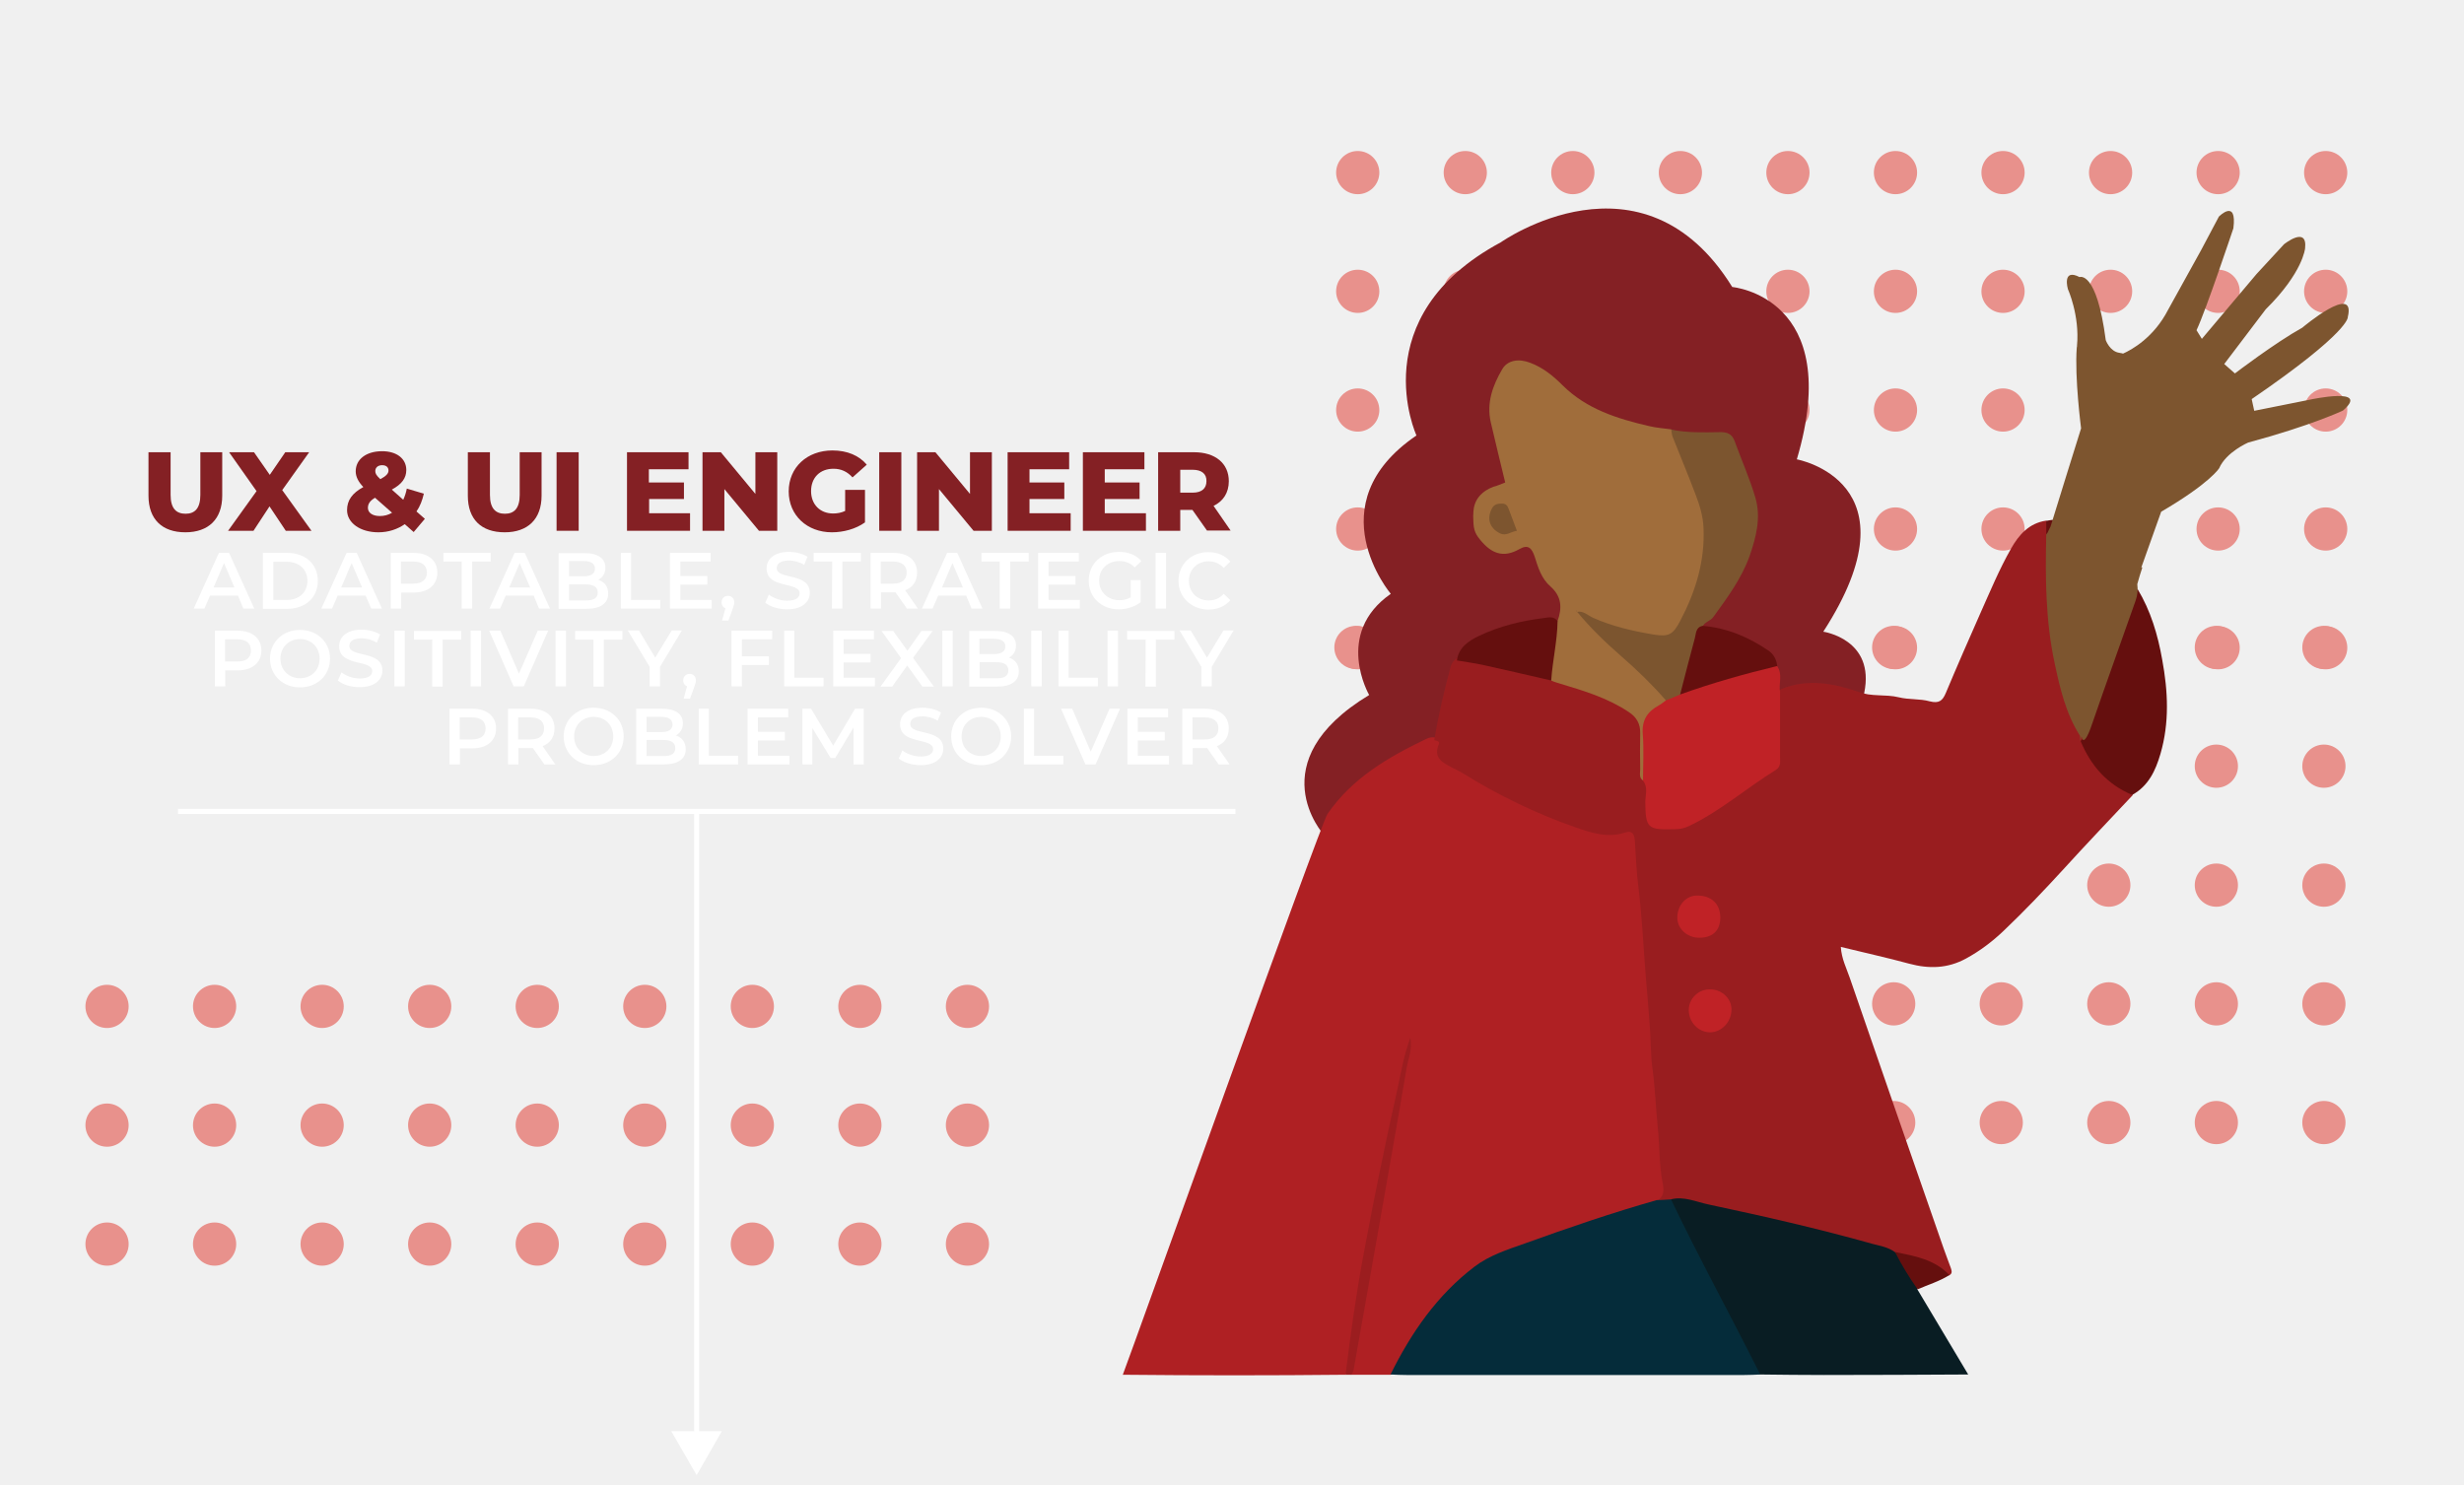
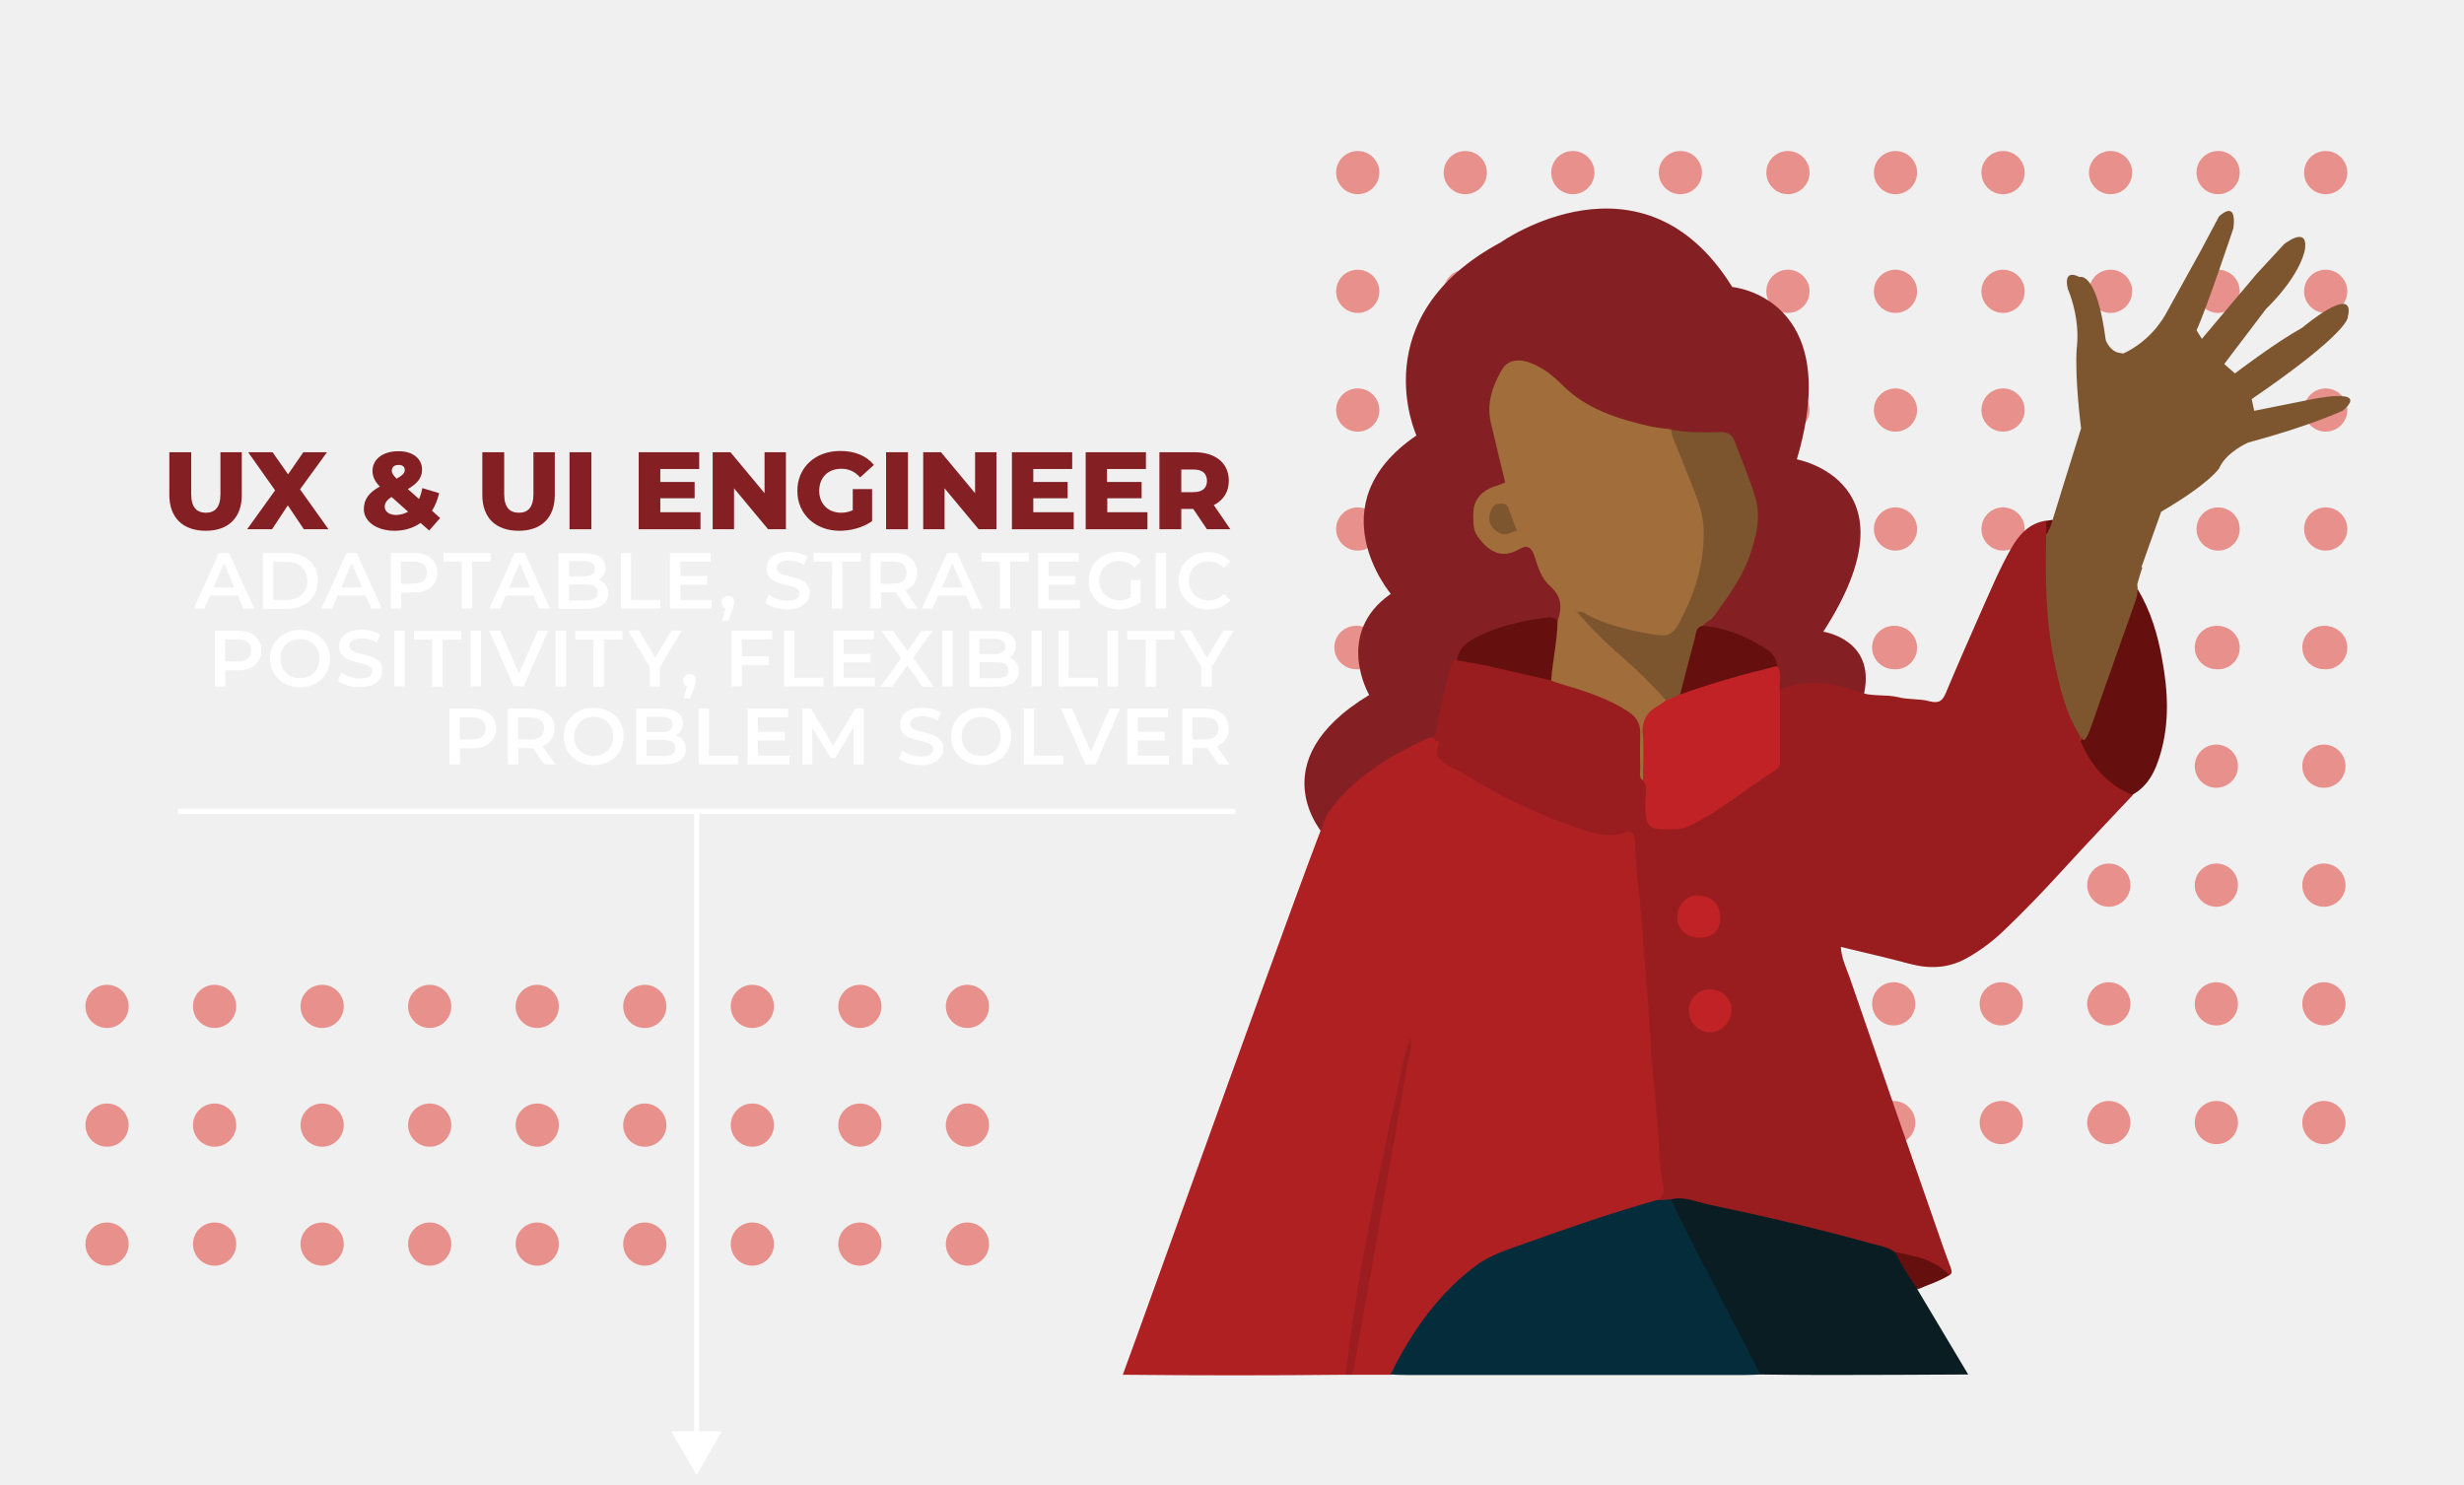
<svg xmlns="http://www.w3.org/2000/svg" version="1.1" id="Layer_1" x="0px" y="0px" viewBox="0 0 969.1 583.9" style="enable-background:new 0 0 969.1 583.9;" xml:space="preserve">
  <style type="text/css">
	.st0{fill:#E8918C;}
	.st1{fill:#842024;}
	.st2{fill:#AF2023;}
	.st3{fill:#991D1F;}
	.st4{fill:#091D23;}
	.st5{fill:#650F0E;}
	.st6{fill:#052C3A;}
	.st7{fill:#9B1D1F;}
	.st8{fill:#A06D3B;}
	.st9{fill:#C02226;}
	.st10{fill:#7C552F;}
	.st11{fill:#7D552F;}
	.st12{fill:none;stroke:#FFFFFF;stroke-width:2;stroke-miterlimit:10;}
	.st13{fill:#FFFFFF;}
</style>
  <g id="Layer_2_1_">
</g>
  <g id="Layer_4_copy">
    <g>
      <g>
        <g>
          <circle class="st0" cx="380.5" cy="395.9" r="8.5" />
          <circle class="st0" cx="380.5" cy="442.6" r="8.5" />
          <circle class="st0" cx="380.5" cy="489.4" r="8.5" />
        </g>
        <g>
          <circle class="st0" cx="338.2" cy="395.9" r="8.5" />
          <circle class="st0" cx="338.2" cy="442.6" r="8.5" />
          <circle class="st0" cx="338.2" cy="489.4" r="8.5" />
        </g>
        <g>
          <circle class="st0" cx="295.9" cy="395.9" r="8.5" />
          <circle class="st0" cx="295.9" cy="442.6" r="8.5" />
          <circle class="st0" cx="295.9" cy="489.4" r="8.5" />
        </g>
        <g>
          <circle class="st0" cx="253.6" cy="395.9" r="8.5" />
          <circle class="st0" cx="253.6" cy="442.6" r="8.5" />
          <circle class="st0" cx="253.6" cy="489.4" r="8.5" />
        </g>
        <g>
          <circle class="st0" cx="211.3" cy="395.9" r="8.5" />
          <circle class="st0" cx="211.3" cy="442.6" r="8.5" />
          <circle class="st0" cx="211.3" cy="489.4" r="8.5" />
        </g>
        <g>
          <circle class="st0" cx="169" cy="395.9" r="8.5" />
          <circle class="st0" cx="169" cy="442.6" r="8.5" />
          <circle class="st0" cx="169" cy="489.4" r="8.5" />
        </g>
        <g>
          <circle class="st0" cx="126.7" cy="395.9" r="8.5" />
          <circle class="st0" cx="126.7" cy="442.6" r="8.5" />
          <circle class="st0" cx="126.7" cy="489.4" r="8.5" />
        </g>
        <g>
          <circle class="st0" cx="84.4" cy="395.9" r="8.5" />
          <circle class="st0" cx="84.4" cy="442.6" r="8.5" />
          <circle class="st0" cx="84.4" cy="489.4" r="8.5" />
        </g>
        <g>
          <circle class="st0" cx="42.1" cy="395.9" r="8.5" />
          <circle class="st0" cx="42.1" cy="442.6" r="8.5" />
          <circle class="st0" cx="42.1" cy="489.4" r="8.5" />
        </g>
      </g>
    </g>
    <g>
      <g>
        <g>
          <circle class="st0" cx="914.7" cy="67.9" r="8.5" />
          <circle class="st0" cx="914.7" cy="114.6" r="8.5" />
          <circle class="st0" cx="914.7" cy="161.3" r="8.5" />
          <circle class="st0" cx="914.7" cy="208.1" r="8.5" />
          <circle class="st0" cx="914.7" cy="254.8" r="8.5" />
        </g>
        <g>
          <circle class="st0" cx="872.4" cy="67.9" r="8.5" />
          <circle class="st0" cx="872.4" cy="114.6" r="8.5" />
          <circle class="st0" cx="872.4" cy="161.3" r="8.5" />
          <circle class="st0" cx="872.4" cy="208.1" r="8.5" />
          <circle class="st0" cx="872.4" cy="254.8" r="8.5" />
        </g>
        <g>
          <circle class="st0" cx="830.1" cy="67.9" r="8.5" />
          <circle class="st0" cx="830.1" cy="114.6" r="8.5" />
          <circle class="st0" cx="830.1" cy="161.3" r="8.5" />
          <circle class="st0" cx="830.1" cy="208.1" r="8.5" />
          <circle class="st0" cx="830.1" cy="254.8" r="8.5" />
        </g>
        <g>
          <circle class="st0" cx="787.8" cy="67.9" r="8.5" />
          <circle class="st0" cx="787.8" cy="114.6" r="8.5" />
          <circle class="st0" cx="787.8" cy="161.3" r="8.5" />
          <circle class="st0" cx="787.8" cy="208.1" r="8.5" />
          <circle class="st0" cx="787.8" cy="254.8" r="8.5" />
        </g>
        <g>
          <circle class="st0" cx="745.5" cy="67.9" r="8.5" />
          <circle class="st0" cx="745.5" cy="114.6" r="8.5" />
          <circle class="st0" cx="745.5" cy="161.3" r="8.5" />
          <circle class="st0" cx="745.5" cy="208.1" r="8.5" />
          <circle class="st0" cx="745.5" cy="254.8" r="8.5" />
        </g>
        <g>
          <circle class="st0" cx="703.2" cy="67.9" r="8.5" />
          <circle class="st0" cx="703.2" cy="114.6" r="8.5" />
          <circle class="st0" cx="703.2" cy="161.3" r="8.5" />
          <circle class="st0" cx="703.2" cy="208.1" r="8.5" />
          <circle class="st0" cx="703.2" cy="254.8" r="8.5" />
        </g>
        <g>
          <circle class="st0" cx="660.9" cy="67.9" r="8.5" />
          <circle class="st0" cx="660.9" cy="114.6" r="8.5" />
          <circle class="st0" cx="660.9" cy="161.3" r="8.5" />
          <circle class="st0" cx="660.9" cy="208.1" r="8.5" />
          <circle class="st0" cx="660.9" cy="254.8" r="8.5" />
        </g>
        <g>
          <circle class="st0" cx="618.6" cy="67.9" r="8.5" />
          <circle class="st0" cx="618.6" cy="114.6" r="8.5" />
          <circle class="st0" cx="618.6" cy="161.3" r="8.5" />
          <circle class="st0" cx="618.6" cy="208.1" r="8.5" />
          <circle class="st0" cx="618.6" cy="254.8" r="8.5" />
        </g>
        <g>
          <circle class="st0" cx="576.3" cy="67.9" r="8.5" />
          <circle class="st0" cx="576.3" cy="114.6" r="8.5" />
          <circle class="st0" cx="576.3" cy="161.3" r="8.5" />
          <circle class="st0" cx="576.3" cy="208.1" r="8.5" />
          <circle class="st0" cx="576.3" cy="254.8" r="8.5" />
        </g>
        <g>
          <circle class="st0" cx="534" cy="67.9" r="8.5" />
          <circle class="st0" cx="534" cy="114.6" r="8.5" />
          <circle class="st0" cx="534" cy="161.3" r="8.5" />
          <circle class="st0" cx="534" cy="208.1" r="8.5" />
          <circle class="st0" cx="534" cy="254.8" r="8.5" />
        </g>
      </g>
      <g>
        <g>
          <circle class="st0" cx="914" cy="254.7" r="8.5" />
          <circle class="st0" cx="914" cy="301.4" r="8.5" />
          <circle class="st0" cx="914" cy="348.2" r="8.5" />
          <circle class="st0" cx="914" cy="394.9" r="8.5" />
          <circle class="st0" cx="914" cy="441.6" r="8.5" />
        </g>
        <g>
          <circle class="st0" cx="871.7" cy="254.7" r="8.5" />
          <circle class="st0" cx="871.7" cy="301.4" r="8.5" />
          <circle class="st0" cx="871.7" cy="348.2" r="8.5" />
          <circle class="st0" cx="871.7" cy="394.9" r="8.5" />
          <circle class="st0" cx="871.7" cy="441.6" r="8.5" />
        </g>
        <g>
          <circle class="st0" cx="829.4" cy="254.7" r="8.5" />
          <circle class="st0" cx="829.4" cy="301.4" r="8.5" />
          <circle class="st0" cx="829.4" cy="348.2" r="8.5" />
          <circle class="st0" cx="829.4" cy="394.9" r="8.5" />
          <circle class="st0" cx="829.4" cy="441.6" r="8.5" />
        </g>
        <g>
          <circle class="st0" cx="787.1" cy="254.7" r="8.5" />
          <circle class="st0" cx="787.1" cy="301.4" r="8.5" />
          <circle class="st0" cx="787.1" cy="348.2" r="8.5" />
          <circle class="st0" cx="787.1" cy="394.9" r="8.5" />
          <circle class="st0" cx="787.1" cy="441.6" r="8.5" />
        </g>
        <g>
          <circle class="st0" cx="744.8" cy="254.7" r="8.5" />
          <circle class="st0" cx="744.8" cy="301.4" r="8.5" />
          <circle class="st0" cx="744.8" cy="348.2" r="8.5" />
          <circle class="st0" cx="744.8" cy="394.9" r="8.5" />
          <circle class="st0" cx="744.8" cy="441.6" r="8.5" />
        </g>
        <g>
          <circle class="st0" cx="702.5" cy="254.7" r="8.5" />
          <circle class="st0" cx="702.5" cy="301.4" r="8.5" />
          <circle class="st0" cx="702.5" cy="348.2" r="8.5" />
          <circle class="st0" cx="702.5" cy="394.9" r="8.5" />
          <circle class="st0" cx="702.5" cy="441.6" r="8.5" />
        </g>
        <g>
          <circle class="st0" cx="660.2" cy="254.7" r="8.5" />
          <circle class="st0" cx="660.2" cy="301.4" r="8.5" />
          <circle class="st0" cx="660.2" cy="348.2" r="8.5" />
          <circle class="st0" cx="660.2" cy="394.9" r="8.5" />
          <circle class="st0" cx="660.2" cy="441.6" r="8.5" />
        </g>
        <g>
          <circle class="st0" cx="617.9" cy="254.7" r="8.5" />
          <circle class="st0" cx="617.9" cy="301.4" r="8.5" />
          <circle class="st0" cx="617.9" cy="348.2" r="8.5" />
          <circle class="st0" cx="617.9" cy="394.9" r="8.5" />
          <circle class="st0" cx="617.9" cy="441.6" r="8.5" />
        </g>
        <g>
          <circle class="st0" cx="575.6" cy="254.7" r="8.5" />
          <circle class="st0" cx="575.6" cy="301.4" r="8.5" />
          <circle class="st0" cx="575.6" cy="348.2" r="8.5" />
          <circle class="st0" cx="575.6" cy="394.9" r="8.5" />
          <circle class="st0" cx="575.6" cy="441.6" r="8.5" />
        </g>
        <g>
          <circle class="st0" cx="533.3" cy="254.7" r="8.5" />
          <circle class="st0" cx="533.3" cy="301.4" r="8.5" />
          <circle class="st0" cx="533.3" cy="348.2" r="8.5" />
          <circle class="st0" cx="533.3" cy="394.9" r="8.5" />
          <circle class="st0" cx="533.3" cy="441.6" r="8.5" />
        </g>
      </g>
    </g>
  </g>
  <g id="Layer_1_1_">
    <g>
      <path class="st1" d="M520.6,328.3c0,0-25.8-28.5,17.9-54.9c0,0-14-24.1,8.5-39.8c0,0-29.7-35.2,10.1-62.3c0,0-21.5-46.6,33.2-76    c0,0,55.7-39.4,91,17.6c0,0,44.3,3.9,25.4,67.8c0,0,48.6,8.8,10.4,67.8c0,0,20.5,2.9,16.1,24.1    C728.9,293.9,883.7,349.3,520.6,328.3z" />
      <path class="st2" d="M529.2,540.8c-29.2,0.3-58.4,0.3-87.6,0c4.1-10.7,77.7-216.5,80.5-220.6c9.7-14.1,23.8-22.3,38.8-29.5    c1.4-0.7,2.9-0.9,4.4-0.3c0.7,0.3,1.6,0.8,1.6,1.5c0.5,6.2,5.4,8.4,9.9,11c15.2,8.6,30.5,16.8,47.3,21.7c4.3,1.3,8.7,1.9,13.3,1.4    c5.1-0.5,6.9,1,7.5,6c1.7,13,2.3,26,3.4,39.1c1.4,17.1,2.7,34.2,4.1,51.4c1.2,14.7,2.3,29.4,3.4,44.1c0.2,2.5-0.5,4.8-2.7,6.4    c-1.8,1.5-4,2-6.1,2.7c-15.6,4.5-30.8,10.5-46.4,15.2c-17.9,5.4-30.3,17.2-40.7,31.8c-2.9,4.1-5.6,8.4-8.1,12.8    c-1.2,2.1-2.6,4.1-4.8,5.3c-5.2,0-10.4,0-15.6,0c-1.2-6.6,1-12.9,2-19.3c2.6-16.5,5.5-33,8.7-49.4c3.7-19,7.3-38,11.2-57    c0.3-1.2,0.3-2.6,0.6-2.8c-1.5,6.9-21.7,115.3-22.5,122.3C531.2,536.8,531,539.1,529.2,540.8z" />
      <path class="st3" d="M835.9,309.4c-8-4.5-12.7-11.9-16.9-19.7c-4.6-11.2-8-22.8-10-34.8c-2.4-14.8-1.8-29.7-2.1-44.6    c-0.5-1.9-0.4-4-2.1-5.5c-6.8,1-10.8,5.6-13.9,11.1c-4.6,8.1-8.2,16.8-12,25.3c-4.6,10.4-9.2,20.9-13.6,31.4    c-1.3,3.1-2.7,4.2-6.3,3.3c-3.9-1.1-8.2-0.6-12.2-1.6c-5.3-1.3-10.9-0.1-16-2.2c-10-3.4-20.1-5.2-30.3-1c-2.4,2.1-2.3,5-2.4,7.7    c-0.1,5.8,0,11.6-0.1,17.4c0,2.6-0.7,4.8-2.9,6.3c-9.3,6.2-18.1,13.2-27.9,18.6c-3.7,2-7.5,3.1-11.8,2.8c-3.8-0.2-5.9-1.7-5.8-5.8    c0.1-4.1,0.2-8.2-1.3-12.2c-2.4-5-1.6-10.3-1.4-15.5c0.3-6.6-2.5-11.1-8.1-14.1c-8.9-4.8-18.4-8.4-28.4-10.4    c-9.6-2.9-19.4-5.3-29.3-7.1c-2.7-0.5-5.5-1.3-8.2,0.2c-1.1,0.8-1.9,1.8-2.3,3.1c-2.6,9.6-4.9,19.3-6.5,29.1    c0.9,0.2,2.3,0.4,1.8,1.5c-2.3,5.5,1.5,7.3,5.3,9.3c1.3,0.7,2.7,1.3,4,2.1c14,8.7,28.8,15.9,44.3,21.3c6.2,2.2,12.8,4.4,19.7,2.1    c2.6-0.9,3.6,0.5,3.8,3.2c0.4,6.1,0.6,12.3,1.4,18.4c1.4,11.3,1.9,22.6,2.8,33.9c0.6,7,1.2,14.1,1.7,21.2c0.4,5.4,0.3,10.8,1,16.1    c1.1,7.7,1.3,15.6,2.1,23.3c0.8,7.4,0.5,14.9,2,22.2c0.5,2.5,0.4,4.9-2.1,6.4c1.3,2,3.2,2,5.2,1.9c1.3-0.3,2.4-0.6,3.8-0.3    c28.1,6,56.1,12,83.6,20.3c1.9,0.2,3.6,0.8,5.4,1.3c5.8,1.7,10.9,4.8,16.7,6.3c1.4-0.7,1-1.8,0.7-2.8c-0.9-2.6-2-5.2-2.9-7.9    c-12.3-35.4-24.7-70.9-36.9-106.4c-1.3-3.8-3.2-7.4-3.5-12.1c9.3,2.3,18.1,4.2,26.9,6.6c7.8,2.1,15.1,1.9,22.3-2    c5.5-3,10.4-6.7,14.9-11c8.1-7.7,15.9-15.9,23.5-24.2c8.9-9.8,18.1-19.4,27.2-29.1C838.4,311,837.2,310.1,835.9,309.4z" />
      <path class="st4" d="M657.2,471.8c5.1-1.3,9.9,1,14.7,2c21.6,4.6,43.2,9.5,64.5,15.5c3,0.8,6.2,1.3,8.8,3.2    c5,3.7,8.3,8.4,8.9,14.7c6.7,11.2,13.3,22.3,20,33.5c-18.9,0.1-37.8,0.2-56.7,0.2c-8.4,0-16.8-0.1-25.2-0.2    c-2.5-0.9-3.8-2.9-4.9-5.1c-9.4-18.9-19.7-37.3-28.7-56.4C657.6,476.9,655.8,474.6,657.2,471.8z" />
      <path class="st5" d="M818.3,291.5c1.7-1.4,1.9-3.5,2.6-5.4c6.2-17.5,12.4-35,18.7-52.5c0.2-0.7,0.7-1.3,1.1-1.9    c5.2,8.6,8,18.1,9.7,27.8c2.3,12.4,2.9,24.8-0.7,37.1c-1.9,6.5-4.7,12.6-11.1,16.1C828.8,308.6,822.3,301.2,818.3,291.5z" />
      <path class="st5" d="M754.2,507.2c-3.3-4.7-6.3-9.6-8.9-14.7c7.7,1.6,15.6,2.9,21.4,9.1C762.7,504.1,758.3,505.4,754.2,507.2z" />
      <path class="st5" d="M804.8,204.9c0,1.9,0,3.7,0,5.6c1.2-1.8,4.6-3.5,2.5-6C807,204.5,805.2,204.8,804.8,204.9z" />
      <path class="st6" d="M657.2,471.8c11.1,23.2,23.6,45.9,35.1,68.9c-2.1,0.1-4.1,0.2-6.2,0.2c-44.3,0-88.6,0-133,0    c-2.1,0-4.1-0.1-6.2-0.2c8.1-16.4,18.3-31.2,33-42.4c5.9-4.5,12.9-6.7,19.7-9.1c17.2-6.2,34.4-12.1,52-17.1    C653.6,472.1,655.4,471.9,657.2,471.8z" />
      <path class="st7" d="M529.2,540.8c2-16,4.2-32,7.2-47.9c4-21.6,8.4-43,13.2-64.4c1.4-6.4,2.4-13,5.1-20.3    c0.8,4.9-0.8,8.2-1.4,11.6c-2.7,15.9-5.5,31.8-8.3,47.7c-1.9,11-3.9,21.9-5.8,32.9c-2.3,12.8-4.5,25.6-6.8,38.4    c-0.1,0.7-0.6,1.4-0.9,2C530.7,540.8,529.9,540.8,529.2,540.8z" />
      <path class="st8" d="M612.6,244.3c1.8-5.1,1.7-9.6-2.8-13.6c-3.5-3-4.9-7.5-6.2-11.7c-1.1-3.3-2.5-5-6-3c-6.3,3.6-11,1.8-15.4-3.6    c-2.5-3-2.7-4.6-2.8-9.5c0.3-0.7-1.1-7.9,7.9-11.4c1.4-0.3,2.8-1,4.7-1.7c-1.9-8-3.9-15.9-5.7-23.8c-1.7-7.5,0.8-14.4,4.5-20.7    c2.1-3.7,6.6-4.3,11-2.6c5.1,1.9,9.1,5.2,12.8,8.9c9.5,9.4,21.5,13.1,33.9,16c2.9,0.7,5.9,0.9,8.8,1.3c2.2,1.6,3.4,3.9,4.4,6.4    c2.3,5.9,4.6,11.9,6.9,17.8c7.4,19.4,2.4,37.1-7.3,54.2c-1.7,3-4.6,4.6-8,4.4c-10.9-0.8-21.6-2.4-30.5-9.4c0.1,0.1-0.1,0,0,0    c10.5,8.9,20.5,18.1,30.1,27.8c1.8,1.8,3.9,3.7,2.8,6.8c-7.3,5-7.8,12.3-7.3,20.2c0.2,3.4,1,7.2-2.1,10c-1.8-1.1-1.2-3-1.2-4.6    c-0.1-4.7-0.1-9.4,0-14c0.1-3.7-1.4-6.4-4.5-8.4c-8.2-5.5-17.5-8.3-26.8-11.1c-1.2-0.4-2.5-0.7-3.7-1.3c-3.1-3.2-1.4-7.1-1-10.5    C609.7,252.8,608.9,247.9,612.6,244.3z" />
      <path class="st9" d="M646.2,307.1c0-6.1,0.4-12.3-0.1-18.4c-0.4-5.5,1.9-8.8,6.3-11.2c1-0.5,1.8-1.3,2.7-1.9    c1-2.6,3.1-3.5,5.6-3.9c10.2-4.9,21.1-7.3,31.9-10.1c2.2-0.5,4.4-1.2,6.4,0.5c2.2,3.2,0.5,6.8,1.1,10.1c0,8.6,0,17.2,0,25.7    c0,1.8,0.4,3.7-1.7,5c-11.5,7.1-21.8,16.2-34.2,22.1c-1.7,0.8-3.5,1.2-5.4,1.2c-10.9,0.3-11.6-0.3-11.7-11    C647.2,312.5,648.2,309.6,646.2,307.1z" />
      <path class="st5" d="M612.6,244.3c-0.1,7.9-2,15.6-2.5,23.4c-9.1-2.1-18.1-4.2-27.2-6.2c-3.3-0.7-6.6-1.1-9.9-1.7    c0.7-5.1,4.6-7.7,8.6-9.6c8.1-3.9,16.8-6,25.8-7.1C609.2,242.8,611.2,242.4,612.6,244.3z" />
      <path class="st9" d="M668.3,368.9c-4.6,0-8.5-3.4-8.6-7.7c-0.1-4.9,3.3-9.1,8.1-8.9c5.1,0.1,8.8,3,8.8,8.8    C676.5,366.1,673.6,368.9,668.3,368.9z" />
      <path class="st9" d="M672.4,389.2c4.6-0.1,8.5,3.4,8.6,7.7c0.1,5-3.8,9.2-8.5,9.2c-4.6-0.1-8.3-4-8.3-8.8    C664.2,392.9,667.9,389.2,672.4,389.2z" />
      <path class="st10" d="M660.8,273.2c-1.9,0.8-3.7,1.6-5.6,2.3c-5.4-6.2-11.3-11.9-17.5-17.3s-12.1-11.1-17.4-17.5l0,0    c2.5-0.5,4.2,1.4,6.2,2.3c7.6,3.4,15.5,5.2,23.7,6.6c6.2,1,7.8,0.1,10.7-5.5c6-11.4,9.7-23.4,9.1-36.5c-0.2-4.6-1.5-8.8-3.1-13    c-2.9-7.7-6.1-15.3-9.1-22.9c-0.3-0.8-0.3-1.8-0.5-2.7c6.3,1.3,12.6,1.1,19,1c3-0.1,5,0.7,6,3.7c2.7,7.4,5.9,14.6,8.1,22.1    c2.3,7.8,0.3,15.5-2.3,23c-3.2,8.9-8.8,16.4-14.3,24c-1.1,1.5-3.3,1.8-4.2,3.7c-1,7.9-3.9,15.4-5.9,23.1    C663.4,271,662,272.1,660.8,273.2z" />
      <path class="st5" d="M660.8,273.2c1.9-7.4,3.8-14.8,5.8-22.2c0.5-1.8,0.3-4.3,3.1-4.8c9.5,0.8,18,4.4,25.8,9.7    c2.1,1.4,3.2,3.6,3.5,6.1C686.1,265.1,673.3,268.7,660.8,273.2z" />
      <path class="st11" d="M596.6,208.8c-2.6,0.4-4.2,2.2-6.7,1c-4.1-2.1-5.3-5.9-3-10c0.9-1.5,2.3-1.7,3.8-1.7c1.6,0,2.2,0.8,2.7,2.2    C594.3,202.9,595.4,205.4,596.6,208.8z" />
      <path class="st10" d="M620.3,240.7c-0.2-0.2-0.3-0.3-0.5-0.5c0.1,0,0.2,0,0.3,0.1C620.2,240.5,620.2,240.6,620.3,240.7    L620.3,240.7z" />
      <path class="st11" d="M908.6,157.2l-22,4.4l-1-4.6c39-26.7,37.8-32.3,37.8-32.3c3.3-13.7-17.9,4.2-17.9,4.2    c-10.8,6-26.5,18-26.5,18l-4.2-3.7l16.3-21.5c14.7-14.5,15.5-24,15.5-24c1-9.1-8.3-1.6-8.3-1.6l-10.8,11.7L866,133.3l-2.1-3.4    c3.6-7.5,14.5-40.1,14.5-40.1c1.5-11.9-5.7-4.6-5.7-4.6l-7,13.2l-13,23.5c-5.6,10.9-14.3,15.7-17.7,17.2c-0.3-0.1-0.7-0.2-1.4-0.3    c-3.8-0.5-5.4-5-5.4-5c-3.6-27.6-10.3-24.8-10.3-24.8c-7-3.6-4.6,4.7-4.6,4.7s4.7,10.4,3.6,22.2c0,0.3,0,0.6-0.1,0.8    c-0.9,11.9,1.7,31.8,1.7,31.8s-12,38.4-12,38.6c-1.2,2.2-0.8,2.1-1.7,3.1c-0.4,17-0.3,34,3.3,50.7c2.1,9.9,4.4,19.8,10,28.6l0.1,2    l0.5-1.9c0.8,4.8,3.6-3.1,4.3-5.3c5.5-16,11.3-31.9,16.9-47.9c0.8-2.2,1-4.3,0.7-6.6c0.6-2.2,1.3-4.5,2-6.6c-0.1,0-0.2,0-0.4,0    l7.8-21.9c19.2-11.2,22.8-17.1,22.8-17.1c2.8-6.4,11.4-10.1,11.4-10.1c24.9-6.7,37.3-12.6,37.3-12.6    C932.5,152,908.6,157.2,908.6,157.2z" />
    </g>
  </g>
  <line class="st12" x1="70" y1="319.2" x2="485.9" y2="319.2" />
  <g>
    <g>
      <line class="st12" x1="274" y1="318.4" x2="274" y2="565.9" />
      <g>
        <polygon class="st13" points="264,563 274,580.3 283.9,563    " />
      </g>
    </g>
  </g>
  <g>
    <path class="st13" d="M93.6,234.3h-11l-2.2,5.1h-4.2l9.9-21.9h4l9.9,21.9h-4.3L93.6,234.3z M92.2,231.1l-4.1-9.6l-4.1,9.6H92.2z" />
    <path class="st13" d="M103.4,217.5h9.6c7.1,0,12,4.4,12,11s-4.9,11-12,11h-9.6V217.5z M112.8,236c4.9,0,8.1-3,8.1-7.5   s-3.2-7.5-8.1-7.5h-5.3v15H112.8z" />
    <path class="st13" d="M143.8,234.3h-11l-2.2,5.1h-4.2l9.9-21.9h4l9.9,21.9H146L143.8,234.3z M142.4,231.1l-4.1-9.6l-4.1,9.6H142.4z   " />
    <path class="st13" d="M172,225.3c0,4.8-3.6,7.8-9.3,7.8h-4.9v6.3h-4.1v-21.9h9C168.4,217.5,172,220.4,172,225.3z M167.9,225.3   c0-2.8-1.8-4.4-5.4-4.4h-4.8v8.7h4.8C166,229.6,167.9,228,167.9,225.3z" />
    <path class="st13" d="M181.7,220.9h-7.3v-3.4H193v3.4h-7.3v18.5h-4.1v-18.5H181.7z" />
    <path class="st13" d="M209.9,234.3h-11l-2.2,5.1h-4.2l9.9-21.9h4l9.9,21.9H212L209.9,234.3z M208.5,231.1l-4.1-9.6l-4.1,9.6H208.5z   " />
    <path class="st13" d="M239.2,233.5c0,3.8-2.9,6-8.6,6h-10.9v-21.9H230c5.3,0,8.1,2.2,8.1,5.7c0,2.3-1.1,3.9-2.8,4.8   C237.6,228.8,239.2,230.6,239.2,233.5z M223.8,220.7v6h5.8c2.8,0,4.4-1,4.4-3s-1.6-3-4.4-3H223.8z M235.1,233.1   c0-2.2-1.7-3.2-4.7-3.2h-6.6v6.3h6.6C233.4,236.2,235.1,235.3,235.1,233.1z" />
    <path class="st13" d="M244.1,217.5h4.1V236h11.5v3.4h-15.5v-21.9H244.1z" />
    <path class="st13" d="M279.9,236v3.4h-16.4v-21.9h16v3.4h-11.9v5.7h10.6v3.4h-10.6v6L279.9,236L279.9,236z" />
    <path class="st13" d="M288.8,237c0,0.7-0.2,1.3-0.7,2.7l-1.6,4.4H284l1.3-4.8c-0.9-0.4-1.5-1.2-1.5-2.3c0-1.6,1.1-2.6,2.5-2.6   C287.8,234.4,288.8,235.5,288.8,237z" />
    <path class="st13" d="M301,237.1l1.4-3.2c1.8,1.4,4.5,2.4,7.2,2.4c3.4,0,4.9-1.2,4.9-2.9c0-4.7-13-1.6-13-9.8   c0-3.5,2.8-6.5,8.8-6.5c2.6,0,5.4,0.7,7.3,1.9l-1.3,3.2c-2-1.2-4.1-1.7-6-1.7c-3.4,0-4.8,1.3-4.8,3c0,4.7,13,1.6,13,9.7   c0,3.5-2.9,6.5-8.9,6.5C306.3,239.7,302.9,238.7,301,237.1z" />
    <path class="st13" d="M327.3,220.9H320v-3.4h18.6v3.4h-7.3v18.5h-4.1L327.3,220.9L327.3,220.9z" />
    <path class="st13" d="M356.7,239.4l-4.5-6.4c-0.3,0-0.6,0-0.8,0h-4.9v6.4h-4.1v-21.9h9c5.8,0,9.3,2.9,9.3,7.8   c0,3.3-1.7,5.8-4.7,6.9l5,7.2H356.7z M351.2,220.9h-4.8v8.7h4.8c3.6,0,5.4-1.6,5.4-4.4C356.6,222.5,354.7,220.9,351.2,220.9z" />
    <path class="st13" d="M380,234.3h-11l-2.2,5.1h-4.2l9.9-21.9h4l9.9,21.9h-4.3L380,234.3z M378.7,231.1l-4.1-9.6l-4.1,9.6H378.7z" />
    <path class="st13" d="M393.2,220.9H386v-3.4h18.6v3.4h-7.3v18.5h-4.1V220.9z" />
    <path class="st13" d="M424.7,236v3.4h-16.4v-21.9h16v3.4h-11.9v5.7H423v3.4h-10.6v6L424.7,236L424.7,236z" />
    <path class="st13" d="M444.7,228.2h3.9v8.7c-2.3,1.8-5.5,2.8-8.6,2.8c-6.8,0-11.8-4.7-11.8-11.3c0-6.5,5-11.3,11.9-11.3   c3.7,0,6.7,1.2,8.8,3.6l-2.6,2.5c-1.7-1.7-3.7-2.5-6-2.5c-4.7,0-8,3.2-8,7.7c0,4.4,3.3,7.7,7.9,7.7c1.6,0,3.1-0.3,4.5-1.1   L444.7,228.2L444.7,228.2z" />
    <path class="st13" d="M454.5,217.5h4.1v21.9h-4.1V217.5z" />
    <path class="st13" d="M463.5,228.5c0-6.5,5-11.3,11.7-11.3c3.6,0,6.6,1.3,8.7,3.7l-2.6,2.5c-1.6-1.7-3.6-2.6-5.9-2.6   c-4.5,0-7.8,3.2-7.8,7.7s3.3,7.7,7.8,7.7c2.3,0,4.3-0.8,5.9-2.6l2.6,2.5c-2,2.4-5.1,3.7-8.7,3.7C468.6,239.7,463.5,235,463.5,228.5   z" />
    <path class="st13" d="M102.8,255.9c0,4.8-3.6,7.8-9.3,7.8h-4.9v6.3h-4.1v-21.9h9C99.2,248.1,102.8,251.1,102.8,255.9z M98.7,255.9   c0-2.8-1.8-4.4-5.4-4.4h-4.8v8.7h4.8C96.9,260.3,98.7,258.7,98.7,255.9z" />
    <path class="st13" d="M106.2,259.1c0-6.5,5-11.3,11.8-11.3s11.8,4.8,11.8,11.3s-5,11.3-11.8,11.3S106.2,265.6,106.2,259.1z    M125.7,259.1c0-4.5-3.3-7.7-7.7-7.7c-4.4,0-7.7,3.2-7.7,7.7s3.3,7.7,7.7,7.7C122.5,266.8,125.7,263.6,125.7,259.1z" />
    <path class="st13" d="M132.9,267.7l1.4-3.2c1.8,1.4,4.5,2.4,7.2,2.4c3.4,0,4.9-1.2,4.9-2.9c0-4.7-13-1.6-13-9.8   c0-3.5,2.8-6.5,8.8-6.5c2.6,0,5.4,0.7,7.3,1.9l-1.3,3.2c-2-1.2-4.1-1.7-6-1.7c-3.4,0-4.8,1.3-4.8,3c0,4.7,13,1.6,13,9.7   c0,3.5-2.9,6.5-8.9,6.5C138.2,270.4,134.7,269.3,132.9,267.7z" />
    <path class="st13" d="M155.1,248.1h4.1V270h-4.1V248.1z" />
    <path class="st13" d="M170.1,251.6h-7.3v-3.4h18.6v3.4h-7.3v18.5H170v-18.5H170.1z" />
    <path class="st13" d="M185.1,248.1h4.1V270h-4.1V248.1z" />
    <path class="st13" d="M215.6,248.1L206,270h-4l-9.6-21.9h4.4l7.3,16.9l7.4-16.9H215.6z" />
    <path class="st13" d="M218.5,248.1h4.1V270h-4.1V248.1z" />
    <path class="st13" d="M233.5,251.6h-7.3v-3.4h18.6v3.4h-7.3v18.5h-4.1v-18.5H233.5z" />
    <path class="st13" d="M259.6,262.3v7.7h-4.1v-7.7l-8.6-14.3h4.4l6.4,10.7l6.5-10.7h4L259.6,262.3z" />
    <path class="st13" d="M273.7,267.7c0,0.7-0.2,1.3-0.7,2.7l-1.6,4.4h-2.5l1.3-4.8c-0.9-0.4-1.5-1.2-1.5-2.3c0-1.6,1.1-2.6,2.5-2.6   C272.7,265.1,273.7,266.1,273.7,267.7z" />
    <path class="st13" d="M291.8,251.5v6.7h10.6v3.4h-10.6v8.4h-4.1v-21.9h16v3.4H291.8z" />
    <path class="st13" d="M308.3,248.1h4.1v18.5h11.5v3.4h-15.5v-21.9H308.3z" />
    <path class="st13" d="M344.1,266.6v3.4h-16.4v-21.9h16v3.4h-11.9v5.7h10.6v3.4h-10.6v6H344.1z" />
    <path class="st13" d="M362.8,270.1l-6-8.3l-5.9,8.3h-4.6l8.1-11.2l-7.7-10.7h4.6l5.6,7.8l5.5-7.8h4.4l-7.7,10.6l8.2,11.3   L362.8,270.1L362.8,270.1z" />
    <path class="st13" d="M370.6,248.1h4.1V270h-4.1V248.1z" />
    <path class="st13" d="M400.7,264.1c0,3.8-2.9,6-8.6,6h-10.9v-21.9h10.3c5.3,0,8.1,2.2,8.1,5.7c0,2.3-1.1,3.9-2.8,4.8   C399.1,259.4,400.7,261.2,400.7,264.1z M385.2,251.3v6h5.8c2.8,0,4.4-1,4.4-3s-1.6-3-4.4-3L385.2,251.3L385.2,251.3z M396.6,263.7   c0-2.2-1.7-3.2-4.7-3.2h-6.6v6.3h6.6C394.9,266.9,396.6,265.9,396.6,263.7z" />
    <path class="st13" d="M405.6,248.1h4.1V270h-4.1V248.1z" />
    <path class="st13" d="M416.2,248.1h4.1v18.5h11.5v3.4h-15.5v-21.9H416.2z" />
    <path class="st13" d="M435.6,248.1h4.1V270h-4.1V248.1z" />
    <path class="st13" d="M450.6,251.6h-7.3v-3.4h18.6v3.4h-7.3v18.5h-4.1L450.6,251.6L450.6,251.6z" />
    <path class="st13" d="M476.6,262.3v7.7h-4.1v-7.7l-8.6-14.3h4.4l6.4,10.7l6.5-10.7h4L476.6,262.3z" />
    <path class="st13" d="M195.1,286.6c0,4.8-3.6,7.8-9.3,7.8h-4.9v6.3h-4.1v-21.9h9C191.5,278.8,195.1,281.7,195.1,286.6z M191,286.6   c0-2.8-1.8-4.4-5.4-4.4h-4.8v8.7h4.8C189.1,290.9,191,289.3,191,286.6z" />
    <path class="st13" d="M214.1,300.7l-4.5-6.4c-0.3,0-0.6,0-0.8,0h-4.9v6.4h-4.1v-21.9h9c5.8,0,9.3,2.9,9.3,7.8   c0,3.3-1.7,5.8-4.7,6.9l5,7.2H214.1z M208.6,282.2h-4.8v8.7h4.8c3.6,0,5.4-1.6,5.4-4.4C214,283.8,212.1,282.2,208.6,282.2z" />
    <path class="st13" d="M221.7,289.7c0-6.5,5-11.3,11.8-11.3s11.8,4.8,11.8,11.3s-5,11.3-11.8,11.3S221.7,296.2,221.7,289.7z    M241.2,289.7c0-4.5-3.3-7.7-7.7-7.7s-7.7,3.2-7.7,7.7s3.3,7.7,7.7,7.7C237.9,297.4,241.2,294.2,241.2,289.7z" />
    <path class="st13" d="M269.7,294.7c0,3.8-2.9,6-8.6,6h-10.9v-21.9h10.3c5.3,0,8.1,2.2,8.1,5.7c0,2.3-1.1,3.9-2.8,4.8   C268.1,290,269.7,291.9,269.7,294.7z M254.3,282v6h5.8c2.8,0,4.4-1,4.4-3s-1.6-3-4.4-3H254.3z M265.6,294.3c0-2.2-1.7-3.2-4.7-3.2   h-6.6v6.3h6.6C263.9,297.5,265.6,296.5,265.6,294.3z" />
    <path class="st13" d="M274.7,278.8h4.1v18.5h11.5v3.4h-15.5v-21.9H274.7z" />
    <path class="st13" d="M310.5,297.3v3.4H294v-21.9h16v3.4h-11.9v5.7h10.6v3.4h-10.6v6H310.5z" />
    <path class="st13" d="M335.7,300.7v-14.5l-7.2,12h-1.8l-7.2-11.8v14.3h-3.9v-21.9h3.4l8.7,14.5l8.6-14.5h3.4v21.9H335.7z" />
    <path class="st13" d="M353.5,298.4l1.4-3.2c1.8,1.4,4.5,2.4,7.2,2.4c3.4,0,4.9-1.2,4.9-2.9c0-4.7-13-1.6-13-9.8   c0-3.5,2.8-6.5,8.8-6.5c2.6,0,5.4,0.7,7.3,1.9l-1.3,3.2c-2-1.2-4.1-1.7-6-1.7c-3.4,0-4.8,1.3-4.8,3c0,4.7,13,1.6,13,9.7   c0,3.5-2.9,6.5-8.9,6.5C358.7,301,355.3,299.9,353.5,298.4z" />
    <path class="st13" d="M374.1,289.7c0-6.5,5-11.3,11.8-11.3s11.8,4.8,11.8,11.3s-5,11.3-11.8,11.3S374.1,296.2,374.1,289.7z    M393.6,289.7c0-4.5-3.3-7.7-7.7-7.7c-4.4,0-7.7,3.2-7.7,7.7s3.3,7.7,7.7,7.7C390.3,297.4,393.6,294.2,393.6,289.7z" />
    <path class="st13" d="M402.6,278.8h4.1v18.5h11.5v3.4h-15.5v-21.9H402.6z" />
    <path class="st13" d="M440.5,278.8l-9.6,21.9h-4l-9.6-21.9h4.4l7.3,16.9l7.4-16.9H440.5z" />
    <path class="st13" d="M459.8,297.3v3.4h-16.4v-21.9h16v3.4h-11.9v5.7h10.6v3.4h-10.6v6H459.8z" />
    <path class="st13" d="M479.3,300.7l-4.5-6.4c-0.3,0-0.6,0-0.8,0h-4.9v6.4H465v-21.9h9c5.8,0,9.3,2.9,9.3,7.8c0,3.3-1.7,5.8-4.7,6.9   l5,7.2H479.3z M473.8,282.2H469v8.7h4.8c3.6,0,5.4-1.6,5.4-4.4C479.2,283.8,477.4,282.2,473.8,282.2z" />
  </g>
  <g>
-     <path class="st1" d="M58.4,195v-17.1h8.7v16.8c0,5.3,2.2,7.4,5.9,7.4c3.6,0,5.8-2.1,5.8-7.4v-16.8h8.6V195   c0,9.2-5.4,14.4-14.5,14.4S58.4,204.3,58.4,195z" />
-     <path class="st1" d="M112.4,208.8l-6.4-9.6l-6.3,9.6h-10l11.2-15.6l-10.8-15.3h9.8l6.2,8.9l6.1-8.9h9.4L111,192.8l11.5,16H112.4z" />
-     <path class="st1" d="M162.7,209.3l-3.5-3.1c-2.9,2-6.4,3.2-10.4,3.2c-7.1,0-12.3-3.7-12.3-8.7c0-3.9,2-6.7,6.4-9.1   c-2-2.1-3-4.1-3-6.2c0-4.7,4.1-7.9,10.4-7.9c5.7,0,9.5,2.9,9.5,7.4c0,3.2-1.8,5.6-5.7,7.7l4.5,4c0.6-1.3,1.1-2.8,1.4-4.4l6.7,2   c-0.6,2.6-1.5,5-2.9,7l3.3,2.9L162.7,209.3z M154.2,201.7l-6.7-5.9c-2,1.2-2.8,2.4-2.8,4c0,1.9,1.8,3.2,4.7,3.2   C151.1,203,152.7,202.6,154.2,201.7z M147.6,185.3c0,1,0.4,1.7,2,3.2c2.4-1.3,3.2-2.3,3.2-3.4c0-1.2-0.8-2.1-2.5-2.1   C148.6,183,147.6,184,147.6,185.3z" />
-     <path class="st1" d="M184,195v-17.1h8.7v16.8c0,5.3,2.2,7.4,5.9,7.4c3.6,0,5.8-2.1,5.8-7.4v-16.8h8.6V195c0,9.2-5.4,14.4-14.5,14.4   C189.3,209.4,184,204.3,184,195z" />
-     <path class="st1" d="M218.9,177.9h8.7v30.9h-8.7V177.9z" />
-     <path class="st1" d="M271.4,202.1v6.7h-24.8v-30.9h24.2v6.7h-15.6v5.2H269v6.5h-13.7v5.6H271.4z" />
-     <path class="st1" d="M305.7,177.9v30.9h-7.2l-13.6-16.4v16.4h-8.6v-30.9h7.2l13.6,16.4v-16.4H305.7z" />
-     <path class="st1" d="M332.5,192.7h7.7v12.8c-3.6,2.6-8.5,3.9-13,3.9c-9.8,0-17-6.7-17-16.1c0-9.4,7.2-16.1,17.2-16.1   c5.8,0,10.5,2,13.5,5.6l-5.6,5c-2.1-2.3-4.5-3.4-7.5-3.4c-5.3,0-8.8,3.5-8.8,8.8c0,5.2,3.5,8.8,8.7,8.8c1.6,0,3.2-0.3,4.7-1V192.7z   " />
-     <path class="st1" d="M345.8,177.9h8.7v30.9h-8.7V177.9z" />
-     <path class="st1" d="M390.1,177.9v30.9h-7.2l-13.6-16.4v16.4h-8.6v-30.9h7.2l13.6,16.4v-16.4H390.1z" />
-     <path class="st1" d="M421.1,202.1v6.7h-24.8v-30.9h24.2v6.7h-15.6v5.2h13.7v6.5h-13.7v5.6H421.1z" />
-     <path class="st1" d="M450.7,202.1v6.7h-24.8v-30.9h24.2v6.7h-15.6v5.2h13.7v6.5h-13.7v5.6H450.7z" />
-     <path class="st1" d="M469,200.6h-4.8v8.2h-8.7v-30.9h14.1c8.4,0,13.7,4.4,13.7,11.4c0,4.5-2.2,7.9-6,9.7l6.7,9.7h-9.3L469,200.6z    M469.1,184.8h-4.9v9h4.9c3.6,0,5.4-1.7,5.4-4.5C474.6,186.5,472.7,184.8,469.1,184.8z" />
+     <path class="st1" d="M66.6,194.7v-16.8h8.6v16.5c0,5.2,2.2,7.3,5.8,7.3c3.5,0,5.7-2.1,5.7-7.3v-16.5h8.4v16.8   c0,9-5.3,14.1-14.2,14.1S66.6,203.7,66.6,194.7z" />
+     <path class="st1" d="M119.5,208.2l-6.3-9.4l-6.2,9.4h-9.8l11-15.3l-10.6-15h9.6l6.1,8.7l6-8.7h9.3l-10.6,14.6l11.2,15.7H119.5z" />
+     <path class="st1" d="M168.8,208.7l-3.4-3c-2.8,2-6.3,3.1-10.2,3.1c-7,0-12.1-3.6-12.1-8.5c0-3.8,1.9-6.5,6.3-8.9   c-2-2-2.9-4-2.9-6.1c0-4.6,4-7.8,10.2-7.8c5.6,0,9.3,2.8,9.3,7.3c0,3.1-1.8,5.4-5.6,7.6l4.4,3.9c0.6-1.3,1-2.7,1.3-4.3l6.6,2   c-0.6,2.6-1.5,4.9-2.8,6.9l3.2,2.9L168.8,208.7z M160.5,201.3l-6.5-5.8c-1.9,1.2-2.7,2.4-2.7,3.9c0,1.8,1.8,3.2,4.6,3.2   C157.5,202.5,159.1,202.1,160.5,201.3z M154.1,185.1c0,1,0.4,1.7,1.9,3.2c2.3-1.3,3.2-2.2,3.2-3.4c0-1.2-0.8-2-2.4-2   C155,182.9,154.1,183.8,154.1,185.1z" />
+     <path class="st1" d="M189.7,194.7v-16.8h8.6v16.5c0,5.2,2.2,7.3,5.8,7.3c3.5,0,5.7-2.1,5.7-7.3v-16.5h8.4v16.8   c0,9-5.3,14.1-14.2,14.1C195,208.8,189.7,203.7,189.7,194.7z" />
+     <path class="st1" d="M224,177.9h8.6v30.3H224V177.9z" />
+     <path class="st1" d="M275.5,201.6v6.6h-24.3v-30.3H275v6.6h-15.3v5.1h13.5v6.4h-13.5v5.5H275.5z" />
+     <path class="st1" d="M309.1,177.9v30.3h-7l-13.4-16.1v16.1h-8.4v-30.3h7l13.4,16.1v-16.1H309.1z" />
+     <path class="st1" d="M335.4,192.4h7.6V205c-3.5,2.5-8.3,3.8-12.7,3.8c-9.6,0-16.7-6.5-16.7-15.7c0-9.2,7-15.7,16.9-15.7   c5.7,0,10.3,1.9,13.2,5.5l-5.4,4.9c-2.1-2.3-4.5-3.4-7.4-3.4c-5.2,0-8.7,3.4-8.7,8.7c0,5.1,3.5,8.6,8.6,8.6c1.6,0,3.1-0.3,4.6-1   V192.4z" />
+     <path class="st1" d="M348.5,177.9h8.6v30.3h-8.6V177.9z" />
+     <path class="st1" d="M391.9,177.9v30.3h-7l-13.4-16.1v16.1h-8.4v-30.3h7l13.4,16.1v-16.1H391.9z" />
+     <path class="st1" d="M422.3,201.6v6.6H398v-30.3h23.7v6.6h-15.3v5.1h13.5v6.4h-13.5v5.5H422.3z" />
+     <path class="st1" d="M451.3,201.6v6.6H427v-30.3h23.7v6.6h-15.3v5.1H449v6.4h-13.5v5.5H451.3z" />
+     <path class="st1" d="M469.3,200.2h-4.7v8h-8.6v-30.3h13.8c8.3,0,13.5,4.3,13.5,11.2c0,4.5-2.2,7.7-5.9,9.6l6.5,9.5h-9.2   L469.3,200.2z M469.4,184.7h-4.8v8.9h4.8c3.5,0,5.3-1.6,5.3-4.4C474.7,186.3,473,184.7,469.4,184.7z" />
  </g>
</svg>
